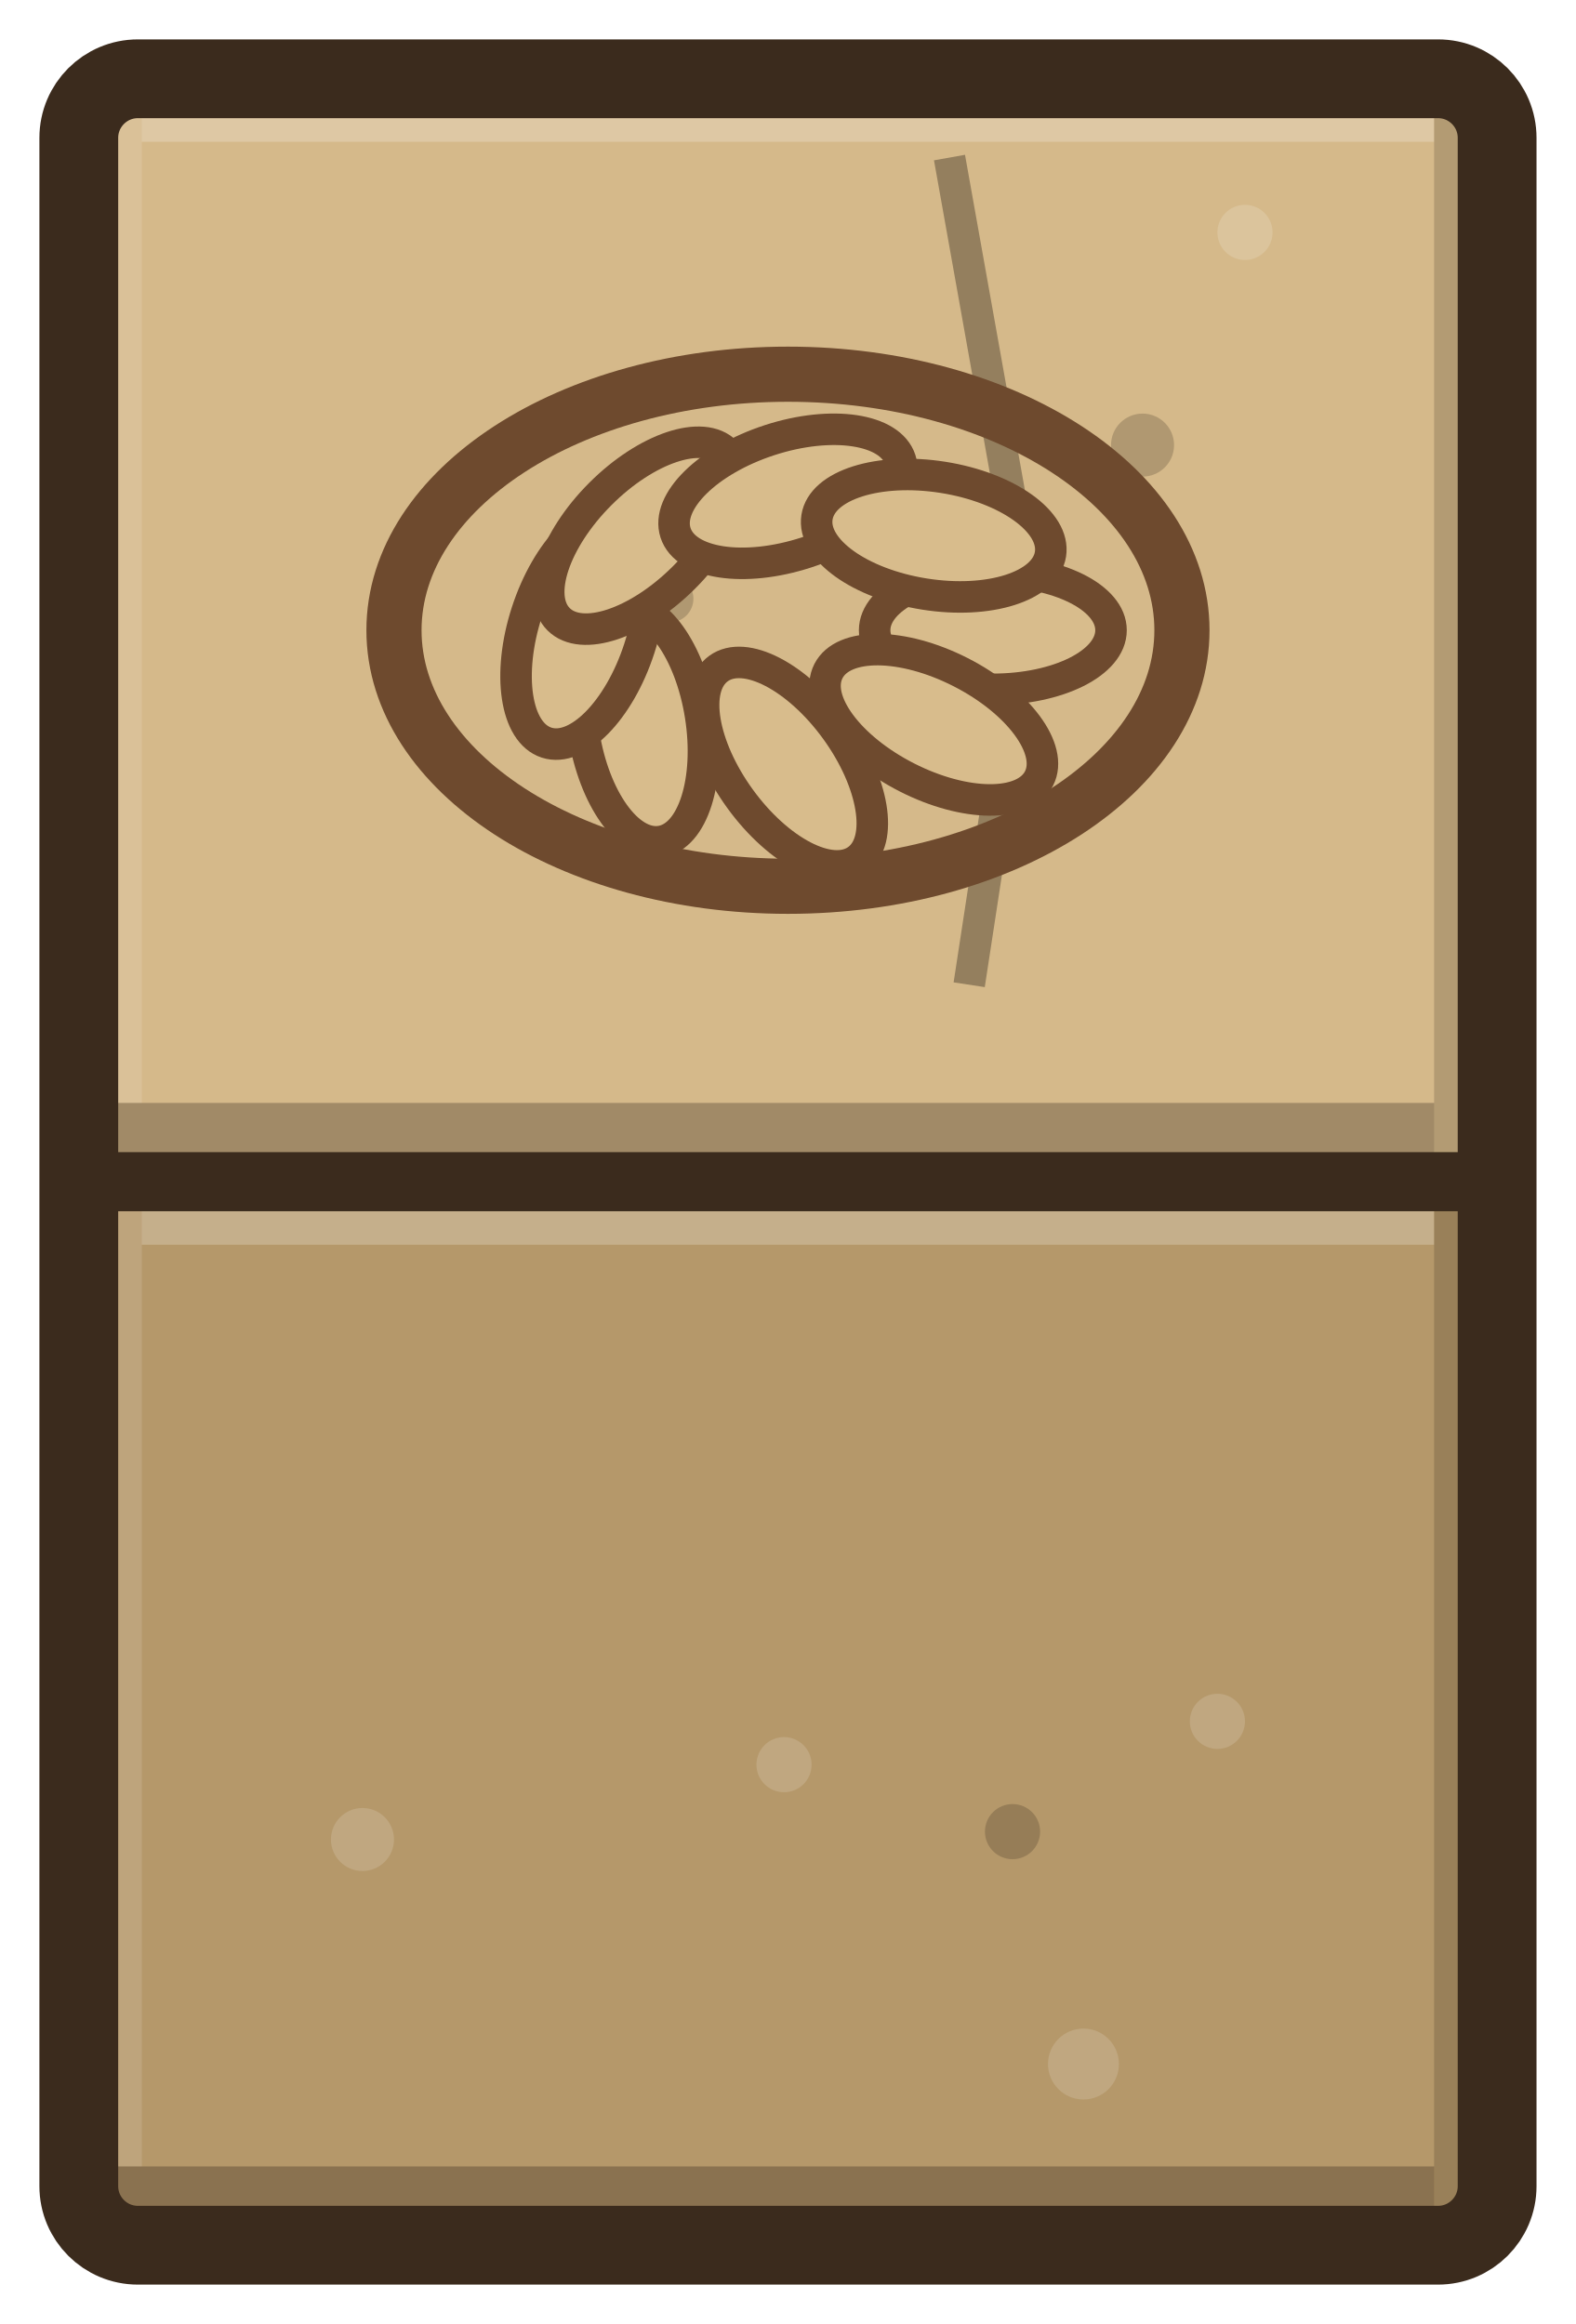
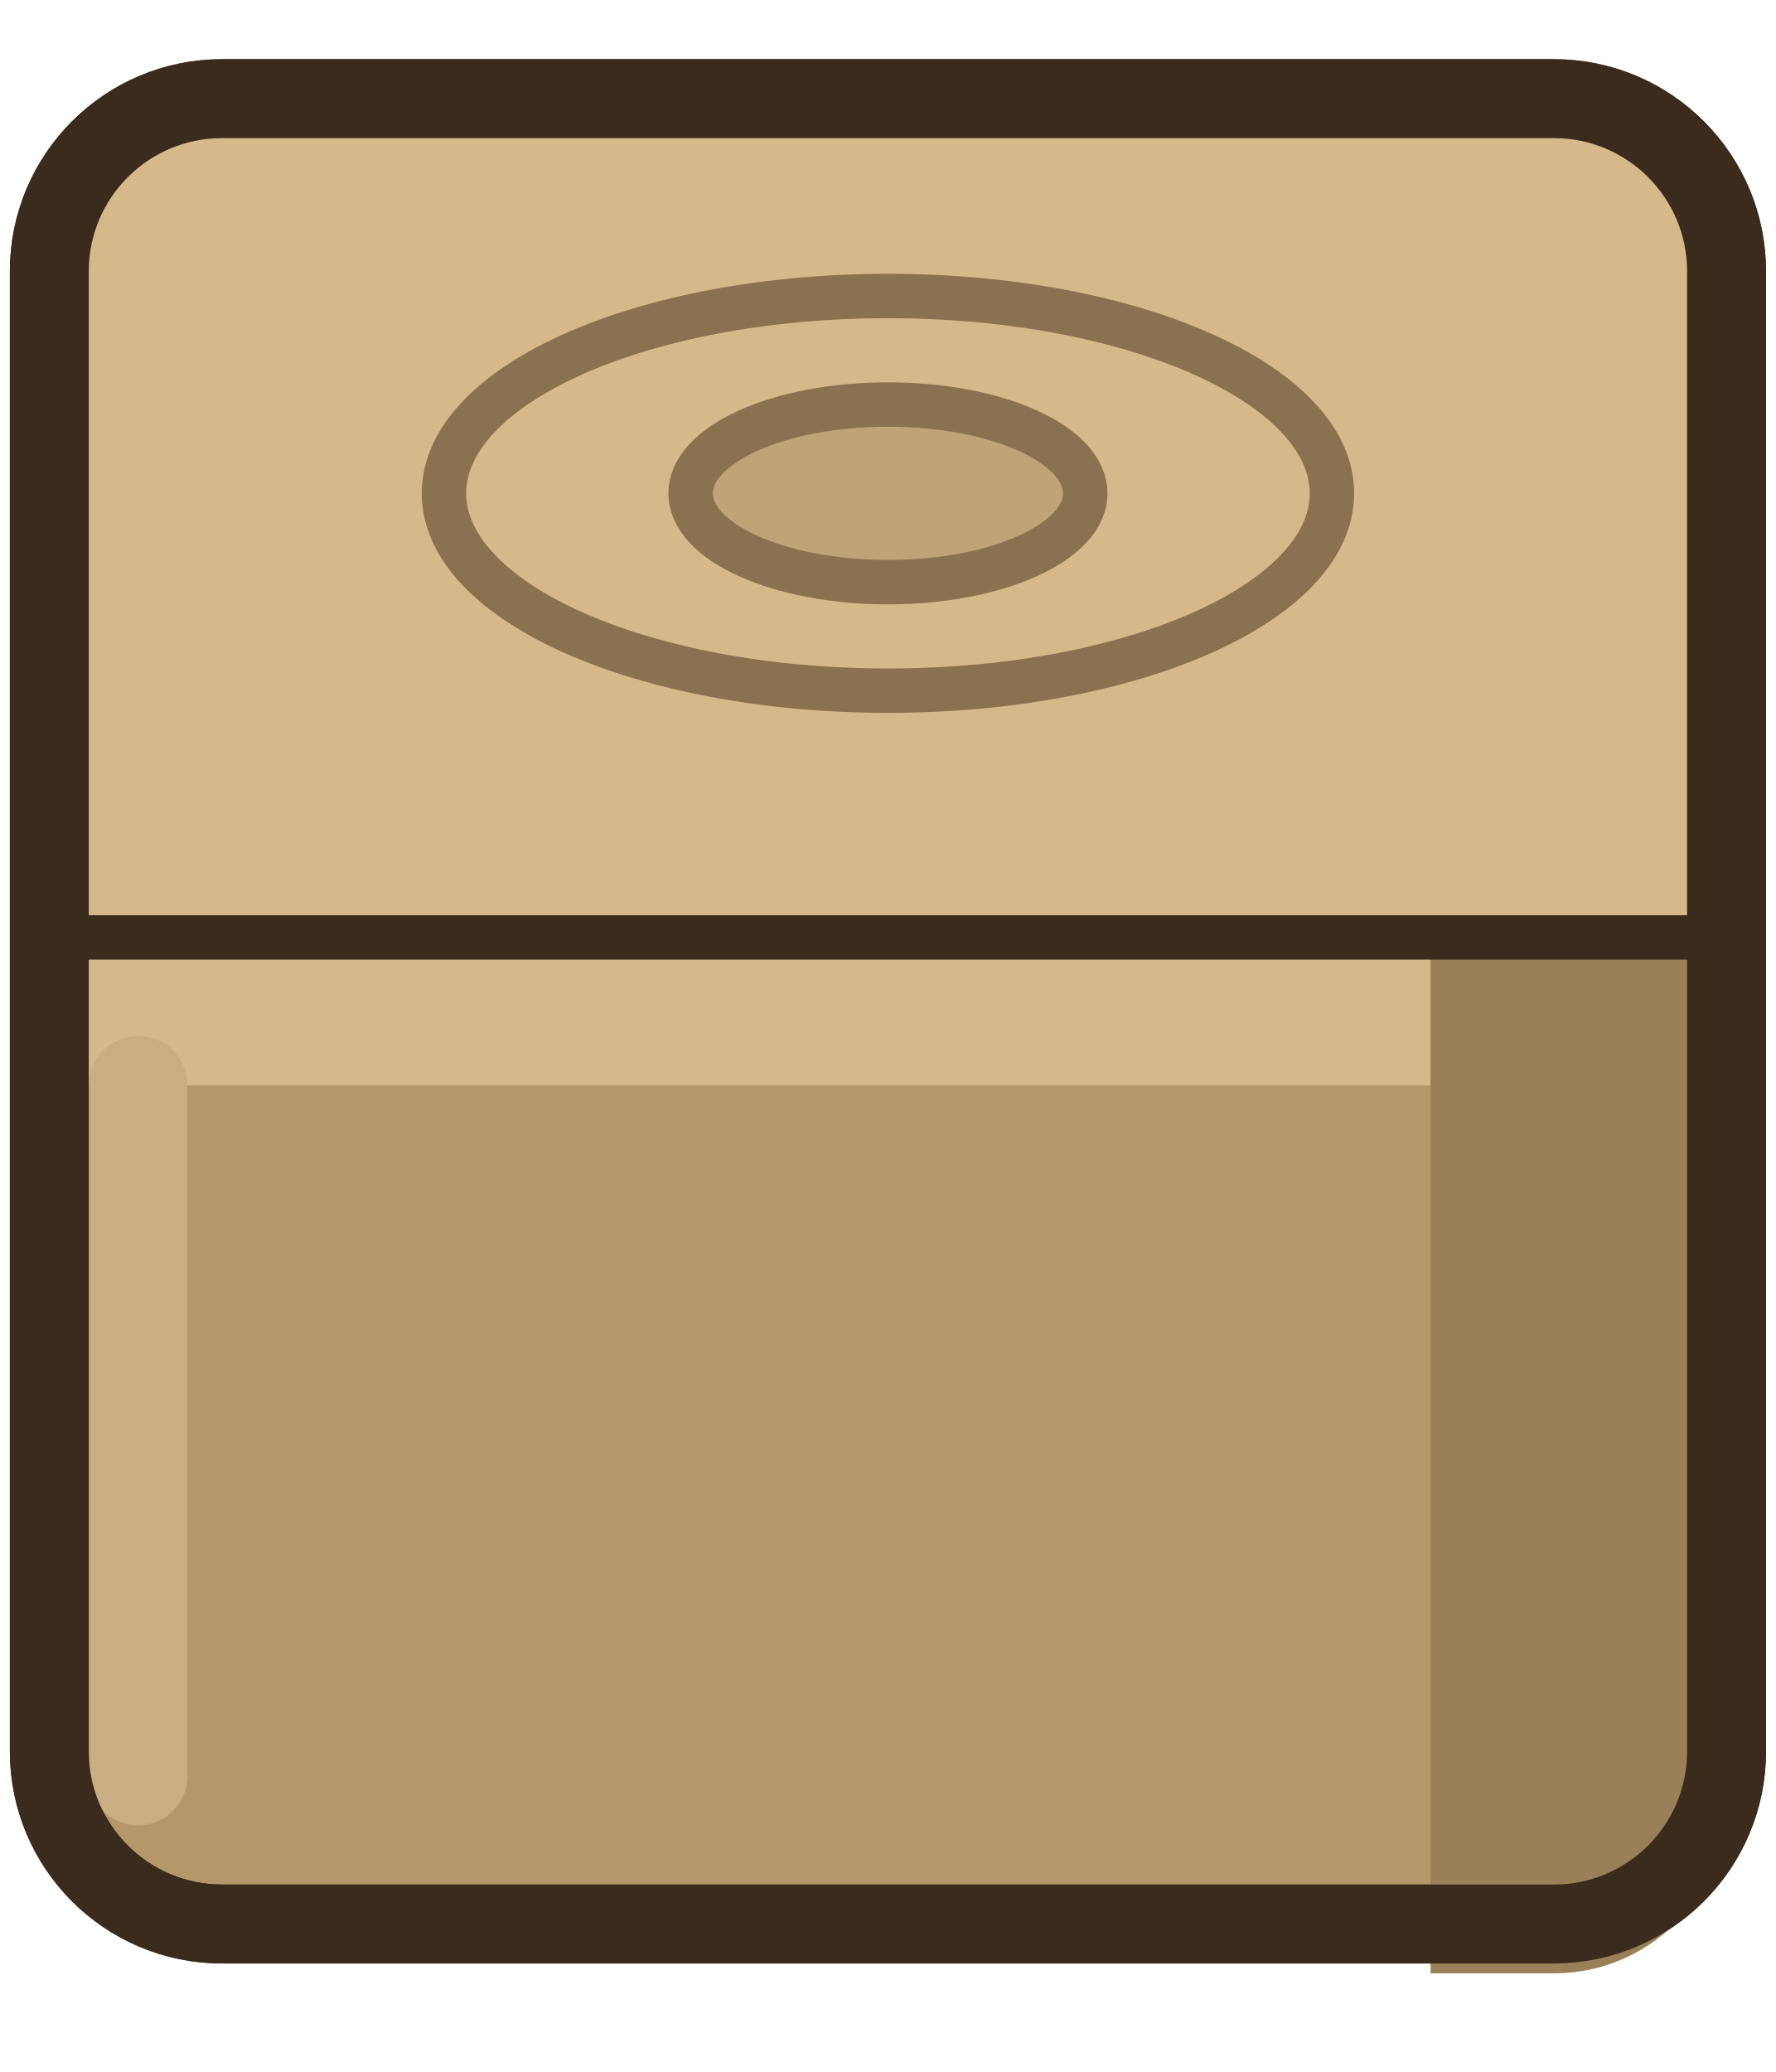
- <svg xmlns="http://www.w3.org/2000/svg" width="40" height="59" viewBox="-20 -57 40 59">
-   <rect x="-18.0" y="-27.0" width="36.0" height="27.0" fill="#b5986a" />
-   <rect x="-18.0" y="-27.0" width="36.0" height="1.6" fill="#c5af8b" />
-   <rect x="-18.0" y="-27.0" width="1.6" height="27.0" fill="#bea47c" />
-   <rect x="-18.0" y="-2.0" width="36.0" height="2.0" fill="#8a7250" />
-   <rect x="16.4" y="-27.0" width="1.6" height="27.0" fill="#998059" />
-   <circle cx="-0.1" cy="-12.2" r="0.7" fill="#c0a780" />
-   <circle cx="10.9" cy="-13.3" r="0.7" fill="#c0a780" />
-   <circle cx="-10.8" cy="-10.3" r="0.8" fill="#c0a780" />
-   <circle cx="5.7" cy="-10.5" r="0.7" fill="#967d57" />
-   <circle cx="7.5" cy="-4.6" r="0.9" fill="#c0a780" />
-   <rect x="-18.0" y="-55.0" width="36.0" height="28.0" fill="#d5b98a" />
-   <rect x="-18.0" y="-55.0" width="36.0" height="1.6" fill="#dec8a4" />
-   <rect x="-18.0" y="-55.0" width="1.6" height="28.0" fill="#dac198" />
-   <rect x="-18.0" y="-29.0" width="36.0" height="2.0" fill="#a18a67" />
-   <rect x="16.4" y="-55.0" width="1.6" height="28.0" fill="#b39b73" />
-   <circle cx="-0.3" cy="-37.3" r="1.0" fill="#dbc49c" />
-   <circle cx="-3.5" cy="-44.2" r="0.6" fill="#b09871" />
-   <circle cx="11.6" cy="-51.1" r="0.7" fill="#dbc49c" />
-   <circle cx="9.0" cy="-45.7" r="0.8" fill="#b09871" />
-   <circle cx="-3.0" cy="-41.8" r="0.6" fill="#b09871" />
-   <path d="M4.1 -53.0 l2 11.2 l-1.5 9.8" stroke="#947f5e" stroke-width=".8" fill="none" />
-   <rect x="-18" y="-55" width="36" height="55" fill="none" stroke="#3b2b1d" stroke-width="2" rx="1.5" />
-   <path d="M-18 -27 h36" stroke="#3b2b1d" stroke-width="1.5" />
-   <ellipse cx="0" cy="-41" rx="10" ry="6.5" fill="none" stroke="#6e4a2e" stroke-width="1.4" />
-   <ellipse cx="5.2" cy="-41.0" rx="3" ry="1.5" transform="rotate(0 5.2 -41.0)" fill="#d8bc8c" stroke="#6e4a2e" stroke-width=".8" />
-   <ellipse cx="3.7" cy="-38.6" rx="3" ry="1.5" transform="rotate(27 3.7 -38.6)" fill="#d8bc8c" stroke="#6e4a2e" stroke-width=".8" />
-   <ellipse cx="0.0" cy="-37.6" rx="3" ry="1.5" transform="rotate(54 0.0 -37.6)" fill="#d8bc8c" stroke="#6e4a2e" stroke-width=".8" />
-   <ellipse cx="-3.7" cy="-38.6" rx="3" ry="1.5" transform="rotate(81 -3.7 -38.6)" fill="#d8bc8c" stroke="#6e4a2e" stroke-width=".8" />
-   <ellipse cx="-5.2" cy="-41.0" rx="3" ry="1.5" transform="rotate(108 -5.2 -41.0)" fill="#d8bc8c" stroke="#6e4a2e" stroke-width=".8" />
-   <ellipse cx="-3.7" cy="-43.4" rx="3" ry="1.5" transform="rotate(135 -3.7 -43.4)" fill="#d8bc8c" stroke="#6e4a2e" stroke-width=".8" />
-   <ellipse cx="-0.0" cy="-44.4" rx="3" ry="1.5" transform="rotate(162 -0.0 -44.4)" fill="#d8bc8c" stroke="#6e4a2e" stroke-width=".8" />
-   <ellipse cx="3.7" cy="-43.4" rx="3" ry="1.5" transform="rotate(189 3.7 -43.4)" fill="#d8bc8c" stroke="#6e4a2e" stroke-width=".8" />
+ <svg xmlns="http://www.w3.org/2000/svg" width="36" height="42" viewBox="-18 -40 36 42">
+   <rect x="-17" y="-38" width="34" height="37" rx="3.5" fill="#b5986a" stroke="#3b2b1d" stroke-width="1.6" stroke-linejoin="round" stroke-linecap="round" />
+   <path d="M-17 -34.5 a3.5 3.5 0 0 1 3.5 -3.5 h27 a3.5 3.5 0 0 1 3.5 3.5 v16.5 h-34 z" fill="#d5b98a" />
+   <path d="M11 -21 h6 v17.5 a3.5 3.5 0 0 1 -3.5 3.5 h-2.5 z" fill="#998059" />
+   <path d="M-15.2 -18 v14" stroke="#c9ae83" stroke-width="2" stroke-linejoin="round" stroke-linecap="round" />
+   <rect x="-17" y="-38" width="34" height="37" rx="3.5" fill="none" stroke="#3b2b1d" stroke-width="1.6" stroke-linejoin="round" stroke-linecap="round" />
+   <path d="M-17 -21 h34" fill="none" stroke="#3b2b1d" stroke-width="0.9" stroke-linejoin="round" stroke-linecap="round" />
+   <ellipse cx="0" cy="-30" rx="9" ry="4" fill="none" stroke="#8a7250" stroke-width="0.9" />
+   <ellipse cx="0" cy="-30" rx="4" ry="1.8" fill="#bfa479" stroke="#8a7250" stroke-width="0.9" />
</svg>
